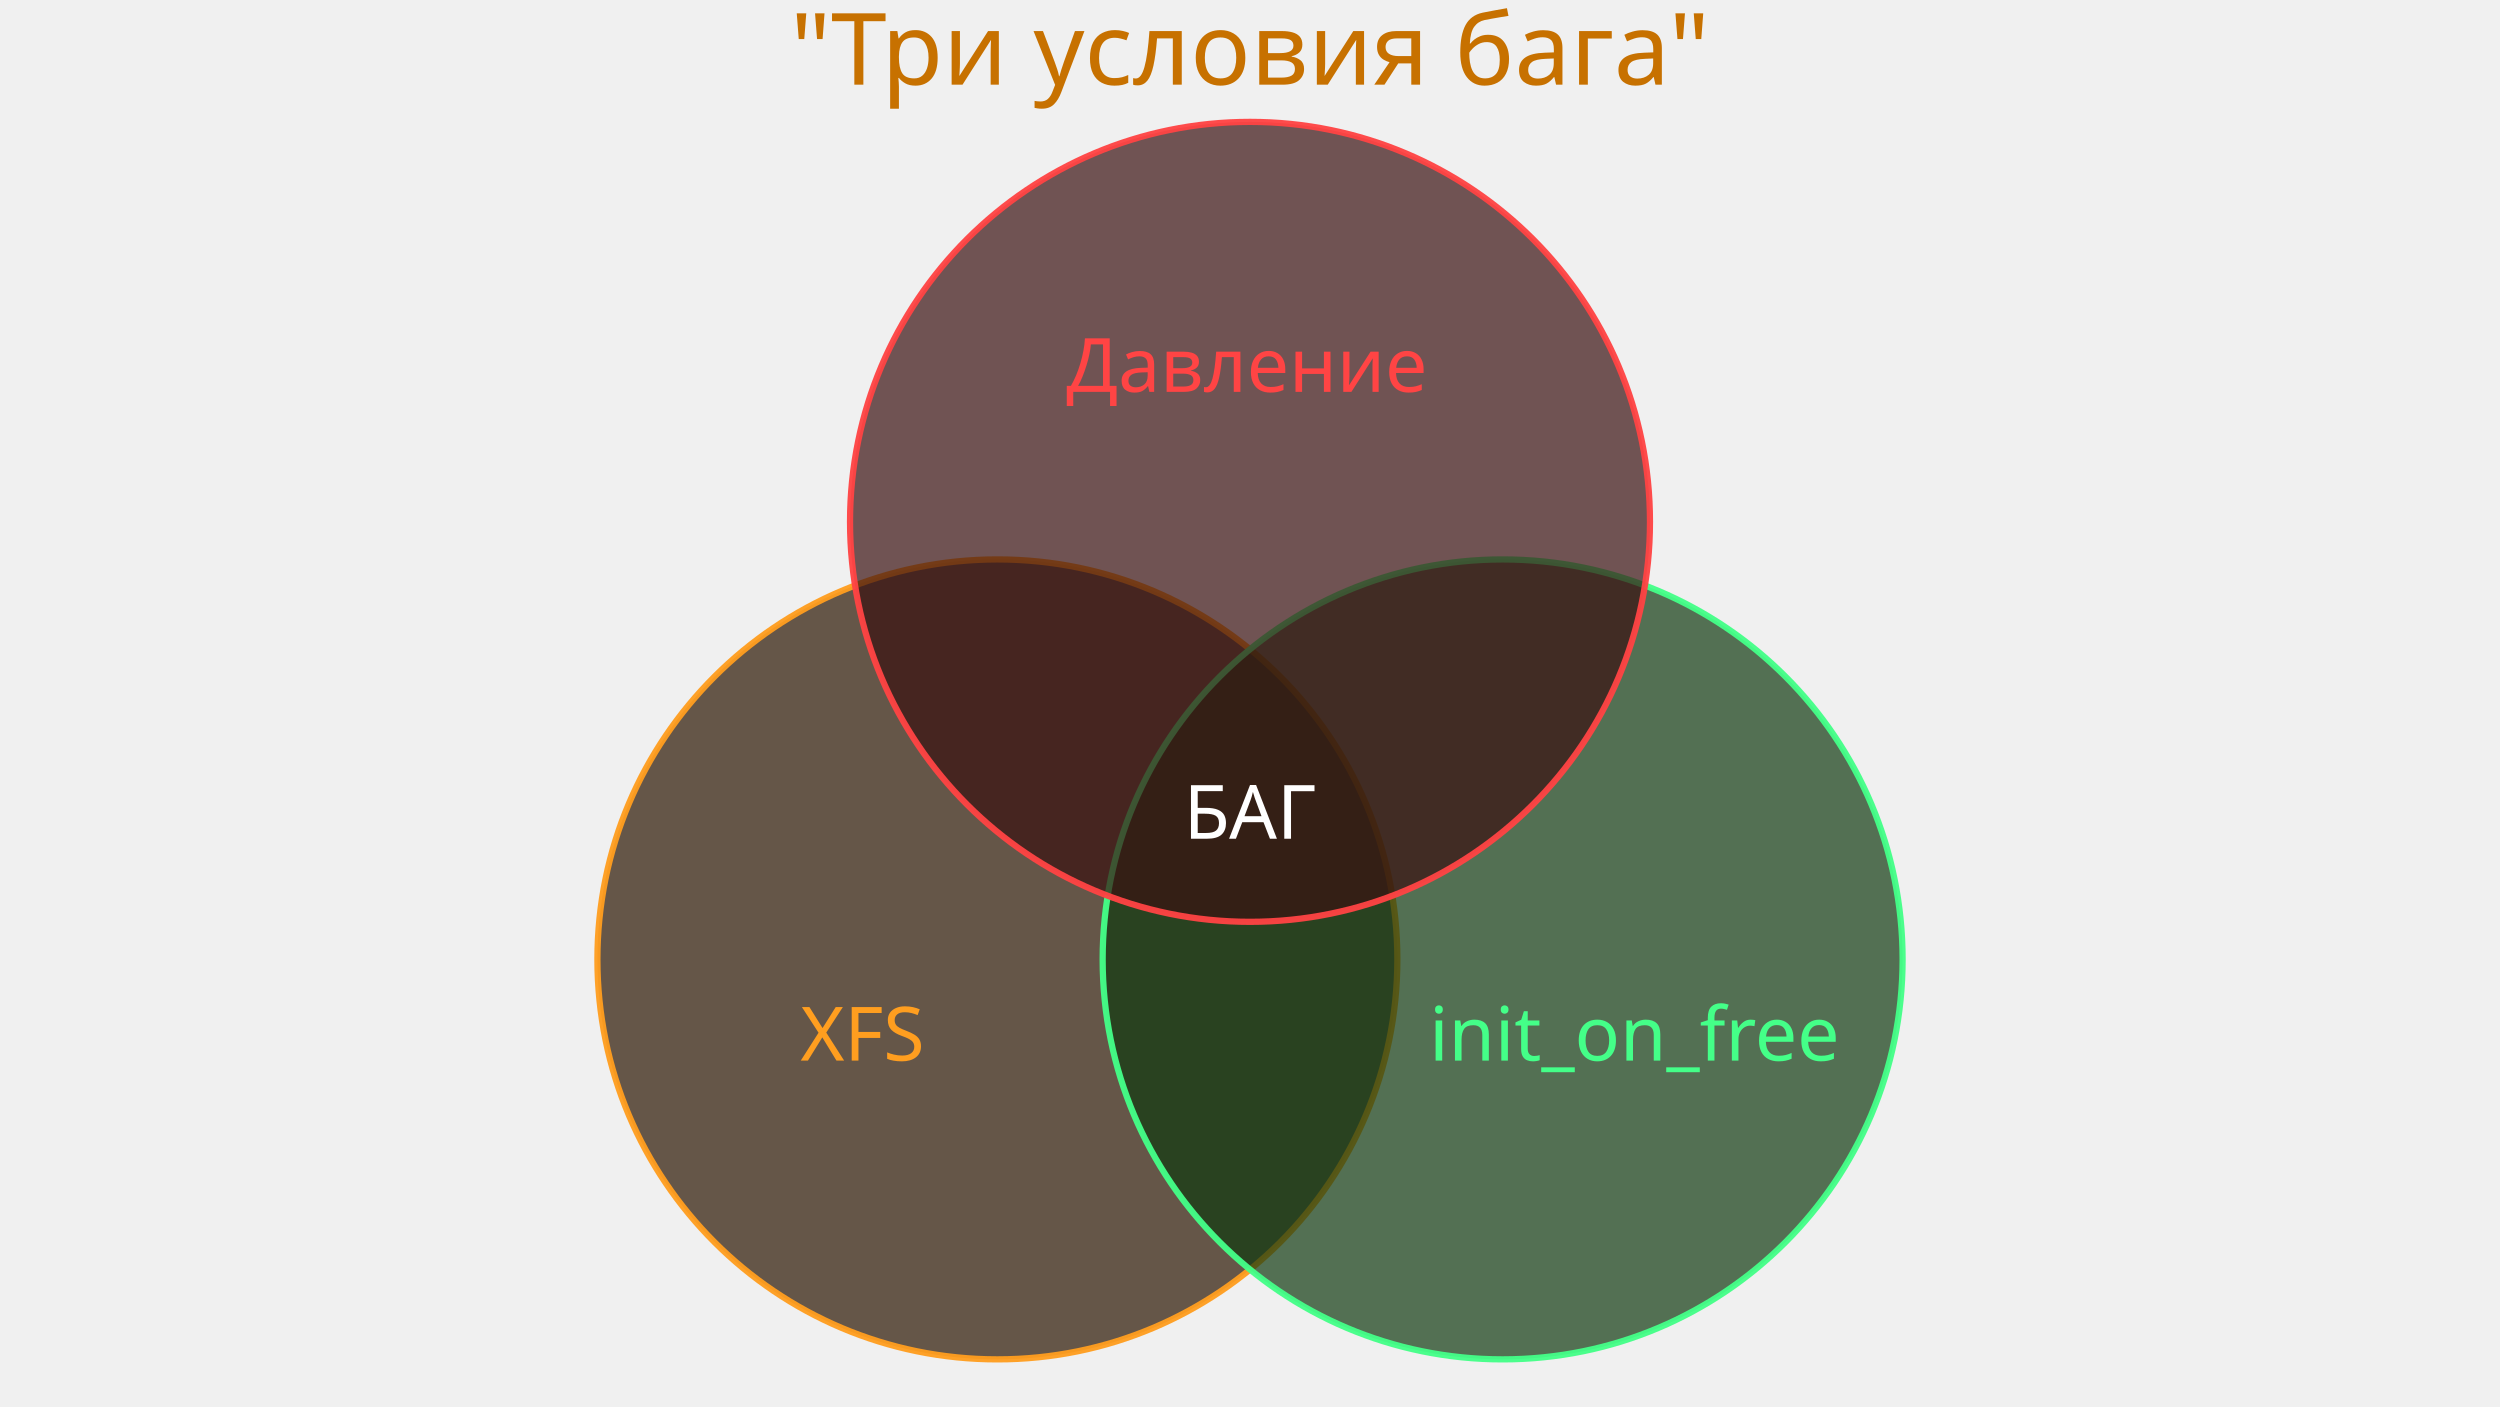
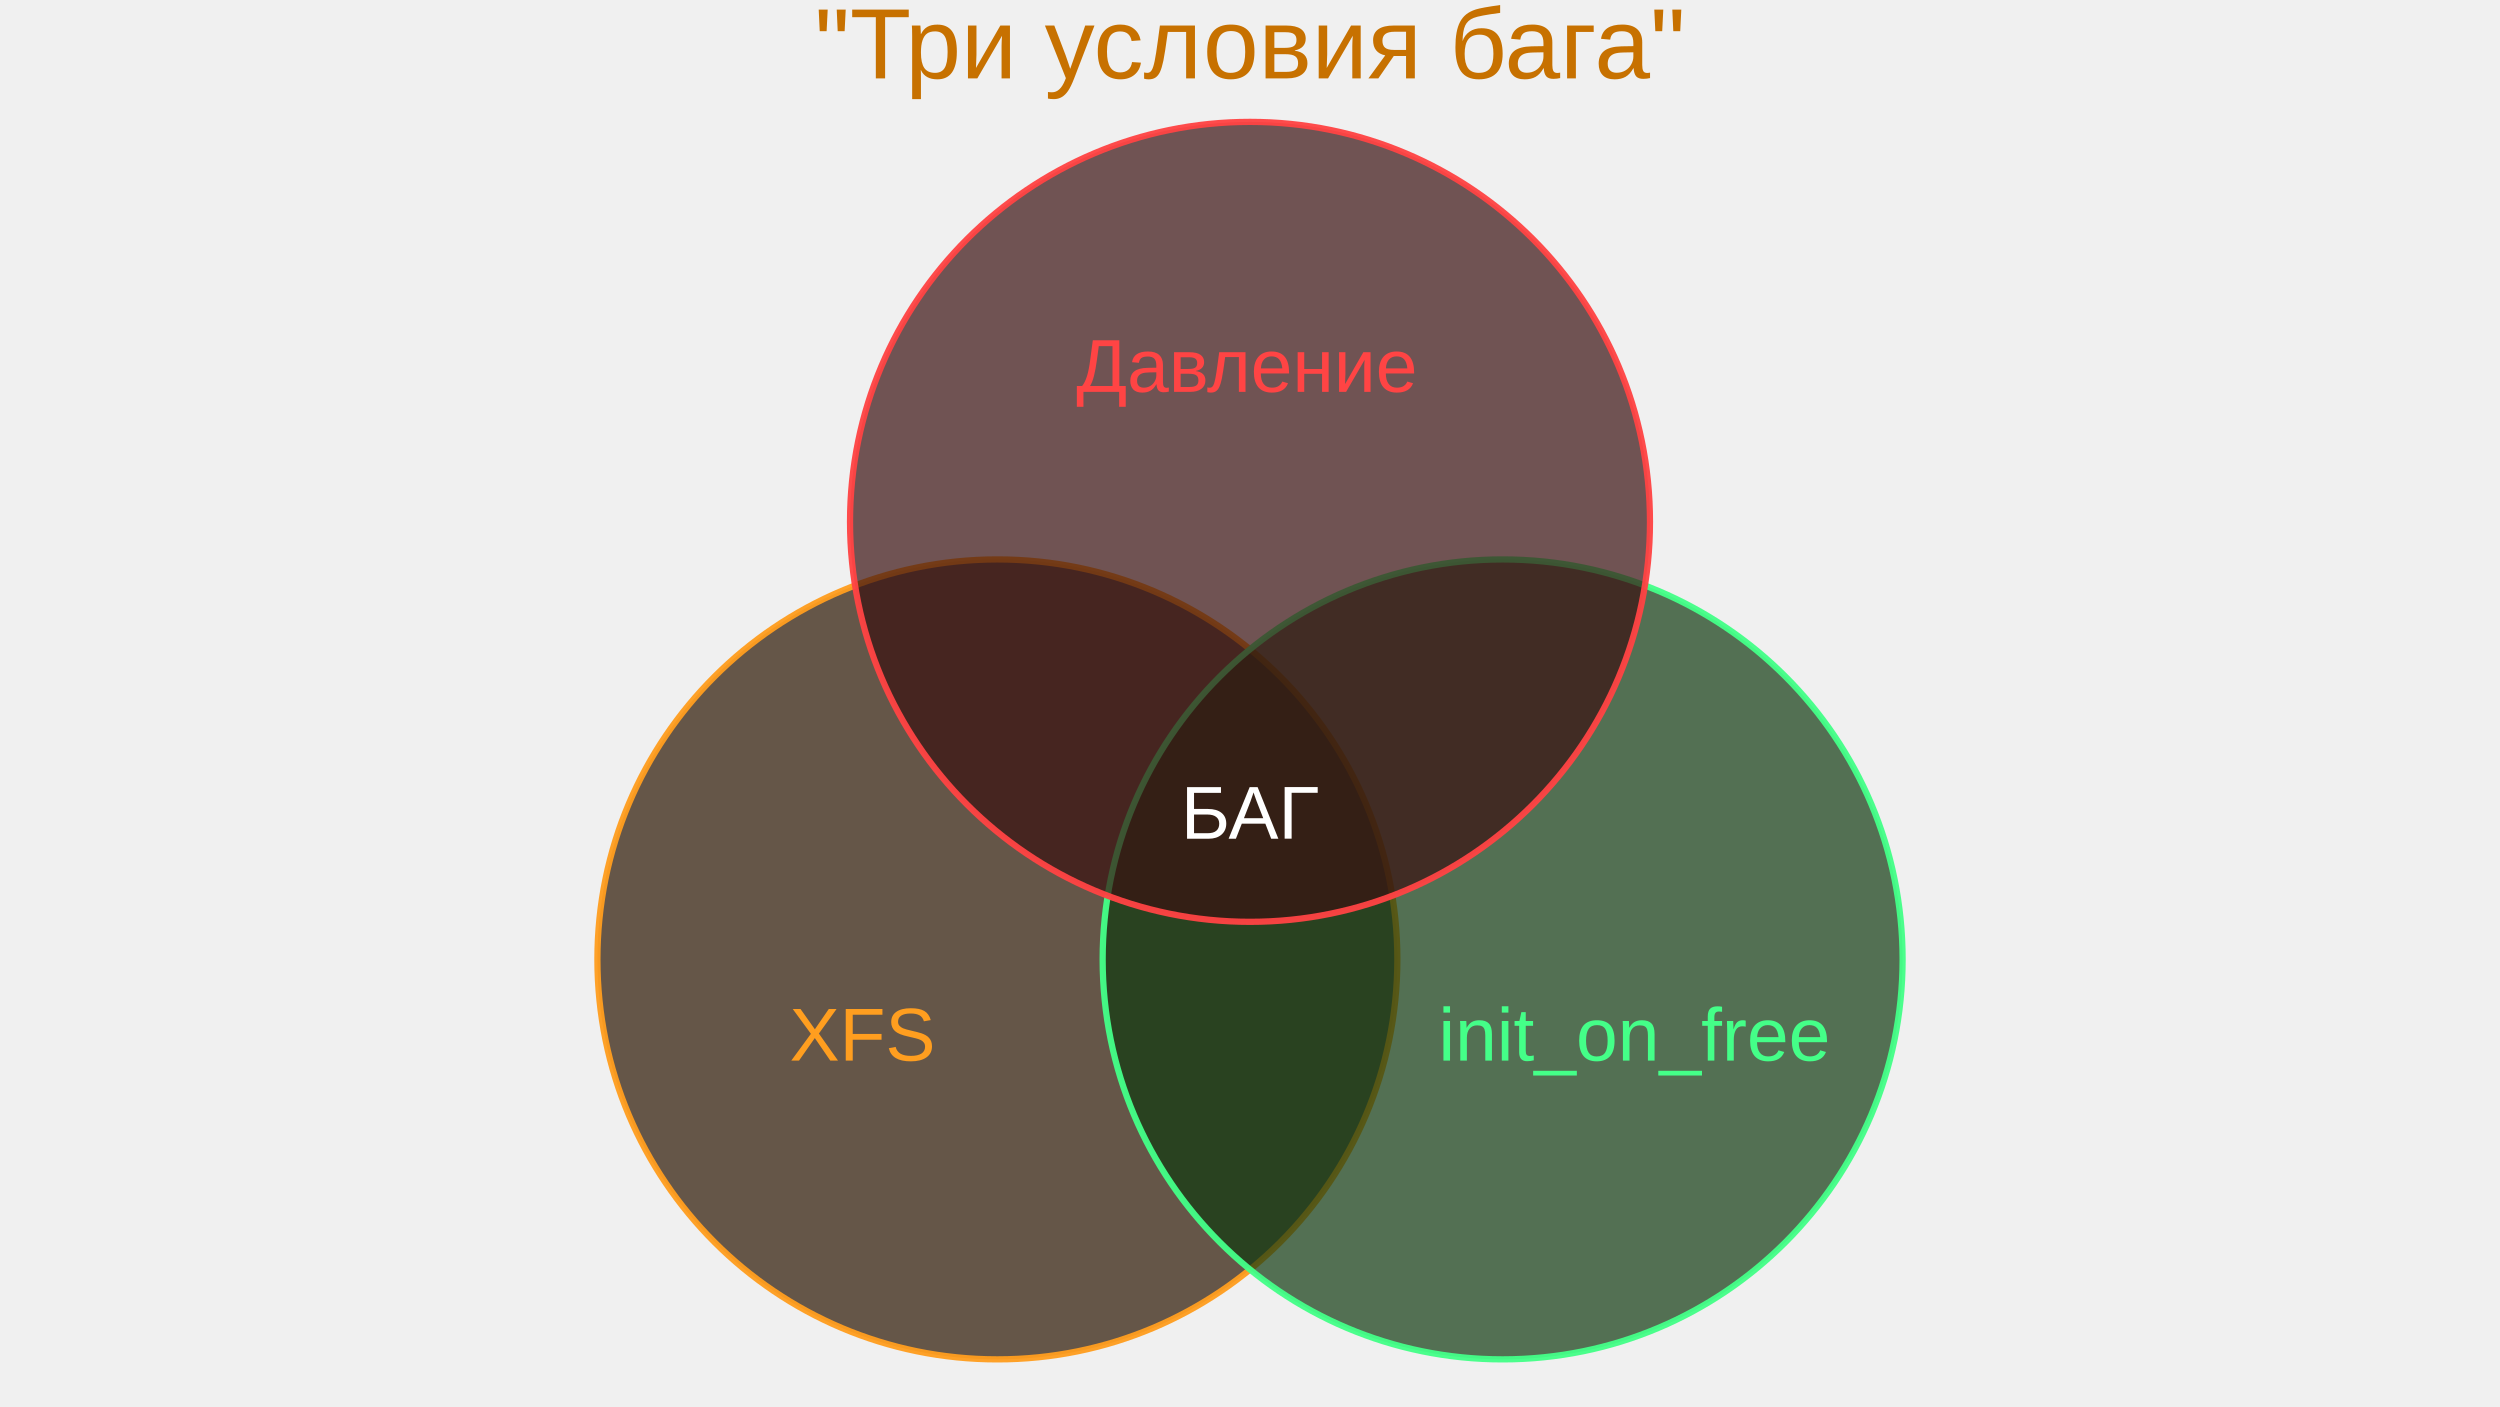
<svg xmlns="http://www.w3.org/2000/svg" id="my-svg" width="100%" viewBox="0 0 800 450" style="max-width: 800px; background-color: transparent;" role="graphics-document document" aria-roledescription="venn">
-   <style>#my-svg{font-family:verdana;font-size:16px;fill:#fff;}@keyframes edge-animation-frame{from{stroke-dashoffset:0;}}@keyframes dash{to{stroke-dashoffset:0;}}#my-svg .edge-animation-slow{stroke-dasharray:9,5!important;stroke-dashoffset:900;animation:dash 50s linear infinite;stroke-linecap:round;}#my-svg .edge-animation-fast{stroke-dasharray:9,5!important;stroke-dashoffset:900;animation:dash 20s linear infinite;stroke-linecap:round;}#my-svg .error-icon{fill:hsl(214.018, 100%, 61.078%);}#my-svg .error-text{fill:rgb(198.5, 112.542, 0);stroke:rgb(198.5, 112.542, 0);}#my-svg .edge-thickness-normal{stroke-width:1px;}#my-svg .edge-thickness-thick{stroke-width:3.5px;}#my-svg .edge-pattern-solid{stroke-dasharray:0;}#my-svg .edge-thickness-invisible{stroke-width:0;fill:none;}#my-svg .edge-pattern-dashed{stroke-dasharray:3;}#my-svg .edge-pattern-dotted{stroke-dasharray:2;}#my-svg .marker{fill:#ffffff;stroke:#ffffff;}#my-svg .marker.cross{stroke:#ffffff;}#my-svg svg{font-family:verdana;font-size:16px;}#my-svg p{margin:0;}#my-svg .venn-title{font-size:32px;fill:rgb(198.5, 112.542, 0);font-family:verdana;}#my-svg .venn-circle text{font-size:48px;font-family:verdana;}#my-svg .venn-intersection text{font-size:48px;fill:#fff;font-family:verdana;}#my-svg .venn-text-node{font-family:verdana;color:#fff;}#my-svg .node .neo-node{stroke:hsl(34.018, 60%, 66.078%);}#my-svg [data-look="neo"].node rect,#my-svg [data-look="neo"].cluster rect,#my-svg [data-look="neo"].node polygon{stroke:url(#my-svg-gradient);filter:drop-shadow( 1px 2px 2px rgba(185,185,185,1));}#my-svg [data-look="neo"].node path{stroke:url(#my-svg-gradient);stroke-width:1px;}#my-svg [data-look="neo"].node .outer-path{filter:drop-shadow( 1px 2px 2px rgba(185,185,185,1));}#my-svg [data-look="neo"].node .neo-line path{stroke:hsl(34.018, 60%, 66.078%);filter:none;}#my-svg [data-look="neo"].node circle{stroke:url(#my-svg-gradient);filter:drop-shadow( 1px 2px 2px rgba(185,185,185,1));}#my-svg [data-look="neo"].node circle .state-start{fill:#000000;}#my-svg [data-look="neo"].icon-shape .icon{fill:url(#my-svg-gradient);filter:drop-shadow( 1px 2px 2px rgba(185,185,185,1));}#my-svg [data-look="neo"].icon-shape .icon-neo path{stroke:url(#my-svg-gradient);filter:drop-shadow( 1px 2px 2px rgba(185,185,185,1));}#my-svg :root{--mermaid-font-family:"trebuchet ms",verdana,arial,sans-serif;}</style>
+   <style>#my-svg{font-family:arial;font-size:16px;fill:#fff;}@keyframes edge-animation-frame{from{stroke-dashoffset:0;}}@keyframes dash{to{stroke-dashoffset:0;}}#my-svg .edge-animation-slow{stroke-dasharray:9,5!important;stroke-dashoffset:900;animation:dash 50s linear infinite;stroke-linecap:round;}#my-svg .edge-animation-fast{stroke-dasharray:9,5!important;stroke-dashoffset:900;animation:dash 20s linear infinite;stroke-linecap:round;}#my-svg .error-icon{fill:hsl(214.018, 100%, 61.078%);}#my-svg .error-text{fill:rgb(198.5, 112.542, 0);stroke:rgb(198.5, 112.542, 0);}#my-svg .edge-thickness-normal{stroke-width:1px;}#my-svg .edge-thickness-thick{stroke-width:3.5px;}#my-svg .edge-pattern-solid{stroke-dasharray:0;}#my-svg .edge-thickness-invisible{stroke-width:0;fill:none;}#my-svg .edge-pattern-dashed{stroke-dasharray:3;}#my-svg .edge-pattern-dotted{stroke-dasharray:2;}#my-svg .marker{fill:#ffffff;stroke:#ffffff;}#my-svg .marker.cross{stroke:#ffffff;}#my-svg svg{font-family:arial;font-size:16px;}#my-svg p{margin:0;}#my-svg .venn-title{font-size:32px;fill:rgb(198.5, 112.542, 0);font-family:arial;}#my-svg .venn-circle text{font-size:48px;font-family:arial;}#my-svg .venn-intersection text{font-size:48px;fill:#fff;font-family:arial;}#my-svg .venn-text-node{font-family:arial;color:#fff;}#my-svg .node .neo-node{stroke:hsl(34.018, 60%, 66.078%);}#my-svg [data-look="neo"].node rect,#my-svg [data-look="neo"].cluster rect,#my-svg [data-look="neo"].node polygon{stroke:url(#my-svg-gradient);filter:drop-shadow( 1px 2px 2px rgba(185,185,185,1));}#my-svg [data-look="neo"].node path{stroke:url(#my-svg-gradient);stroke-width:1px;}#my-svg [data-look="neo"].node .outer-path{filter:drop-shadow( 1px 2px 2px rgba(185,185,185,1));}#my-svg [data-look="neo"].node .neo-line path{stroke:hsl(34.018, 60%, 66.078%);filter:none;}#my-svg [data-look="neo"].node circle{stroke:url(#my-svg-gradient);filter:drop-shadow( 1px 2px 2px rgba(185,185,185,1));}#my-svg [data-look="neo"].node circle .state-start{fill:#000000;}#my-svg [data-look="neo"].icon-shape .icon{fill:url(#my-svg-gradient);filter:drop-shadow( 1px 2px 2px rgba(185,185,185,1));}#my-svg [data-look="neo"].icon-shape .icon-neo path{stroke:url(#my-svg-gradient);filter:drop-shadow( 1px 2px 2px rgba(185,185,185,1));}#my-svg :root{--mermaid-font-family:"trebuchet ms",verdana,arial,sans-serif;}</style>
  <g />
  <text class="venn-title" font-size="16px" text-anchor="middle" dominant-baseline="middle" x="50%" y="16" style="fill: rgb(199, 113, 0);">"Три условия бага"</text>
  <g transform="translate(0, 24)">
    <g class="venn-area venn-circle venn-set-0" data-venn-sets="X">
      <path d="M 319.161 283.008  m -127.992 0  a 127.992 127.992 0 1 0 255.984 0  a 127.992 127.992 0 1 0 -255.984 0" style="fill-opacity: 0.7; fill: rgb(42, 21, 0); stroke: rgb(255, 158, 31); stroke-width: 2; stroke-opacity: 0.95;" />
      <text class="label" text-anchor="middle" dy=".35em" x="276" y="307" style="fill: rgb(255, 158, 31); font-size: 24px;">
        <tspan x="276" y="307" dy="0.35em">XFS</tspan>
      </text>
    </g>
    <g class="venn-area venn-circle venn-set-1" data-venn-sets="I">
      <path d="M 480.839 283.008  m -127.992 0  a 127.992 127.992 0 1 0 255.984 0  a 127.992 127.992 0 1 0 -255.984 0" style="fill-opacity: 0.7; fill: rgb(16, 58, 16); stroke: rgb(68, 255, 136); stroke-width: 2; stroke-opacity: 0.95;" />
      <text class="label" text-anchor="middle" dy=".35em" x="523" y="307" style="fill: rgb(68, 255, 136); font-size: 24px;">
        <tspan x="523" y="307" dy="0.35em">init_on_free</tspan>
      </text>
    </g>
    <g class="venn-area venn-circle venn-set-2" data-venn-sets="P">
      <path d="M 399.999 142.992  m -127.992 0  a 127.992 127.992 0 1 0 255.984 0  a 127.992 127.992 0 1 0 -255.984 0" style="fill-opacity: 0.7; fill: rgb(58, 16, 16); stroke: rgb(255, 68, 68); stroke-width: 2; stroke-opacity: 0.95;" />
      <text class="label" text-anchor="middle" dy=".35em" x="399" y="93" style="fill: rgb(255, 68, 68); font-size: 24px;">
        <tspan x="399" y="93" dy="0.35em">Давление</tspan>
      </text>
    </g>
    <g class="venn-area venn-intersection" data-venn-sets="I_X">
      <path d="M 400 382.24  A 127.992 127.992 0 0 1 400 183.776  A 127.992 127.992 0 0 1 400 382.24" style="fill-opacity: 0; fill: transparent;" />
      <text class="label" text-anchor="middle" dy=".35em" x="399" y="312" style="fill: rgb(255, 255, 255); font-size: 24px;">
        <tspan x="399" y="312" dy="0.35em" />
      </text>
    </g>
    <g class="venn-area venn-intersection" data-venn-sets="I_P">
      <path d="M 354.482 262.617  A 127.992 127.992 0 0 1 526.356 163.383  A 127.992 127.992 0 0 1 354.482 262.617" style="fill-opacity: 0; fill: transparent;" />
      <text class="label" text-anchor="middle" dy=".35em" x="466" y="198" style="fill: rgb(255, 255, 255); font-size: 24px;">
        <tspan x="466" y="198" dy="0.35em" />
      </text>
    </g>
    <g class="venn-area venn-intersection" data-venn-sets="P_X">
      <path d="M 273.642 163.384  A 127.992 127.992 0 0 1 445.518 262.616  A 127.992 127.992 0 0 1 273.642 163.384" style="fill-opacity: 0; fill: transparent;" />
      <text class="label" text-anchor="middle" dy=".35em" x="333" y="198" style="fill: rgb(255, 255, 255); font-size: 24px;">
        <tspan x="333" y="198" dy="0.35em" />
      </text>
    </g>
    <g class="venn-area venn-intersection" data-venn-sets="I_P_X">
      <path d="M 354.482 262.617  A 127.992 127.992 0 0 1 400 183.776  A 127.992 127.992 0 0 1 445.518 262.616  A 127.992 127.992 0 0 1 354.482 262.617" style="fill-opacity: 0; fill: transparent;" />
      <text class="label" text-anchor="middle" dy=".35em" x="400" y="236" style="fill: rgb(255, 255, 255); font-size: 24px;">
        <tspan x="400" y="236" dy="0.35em">БАГ</tspan>
      </text>
    </g>
  </g>
</svg>
